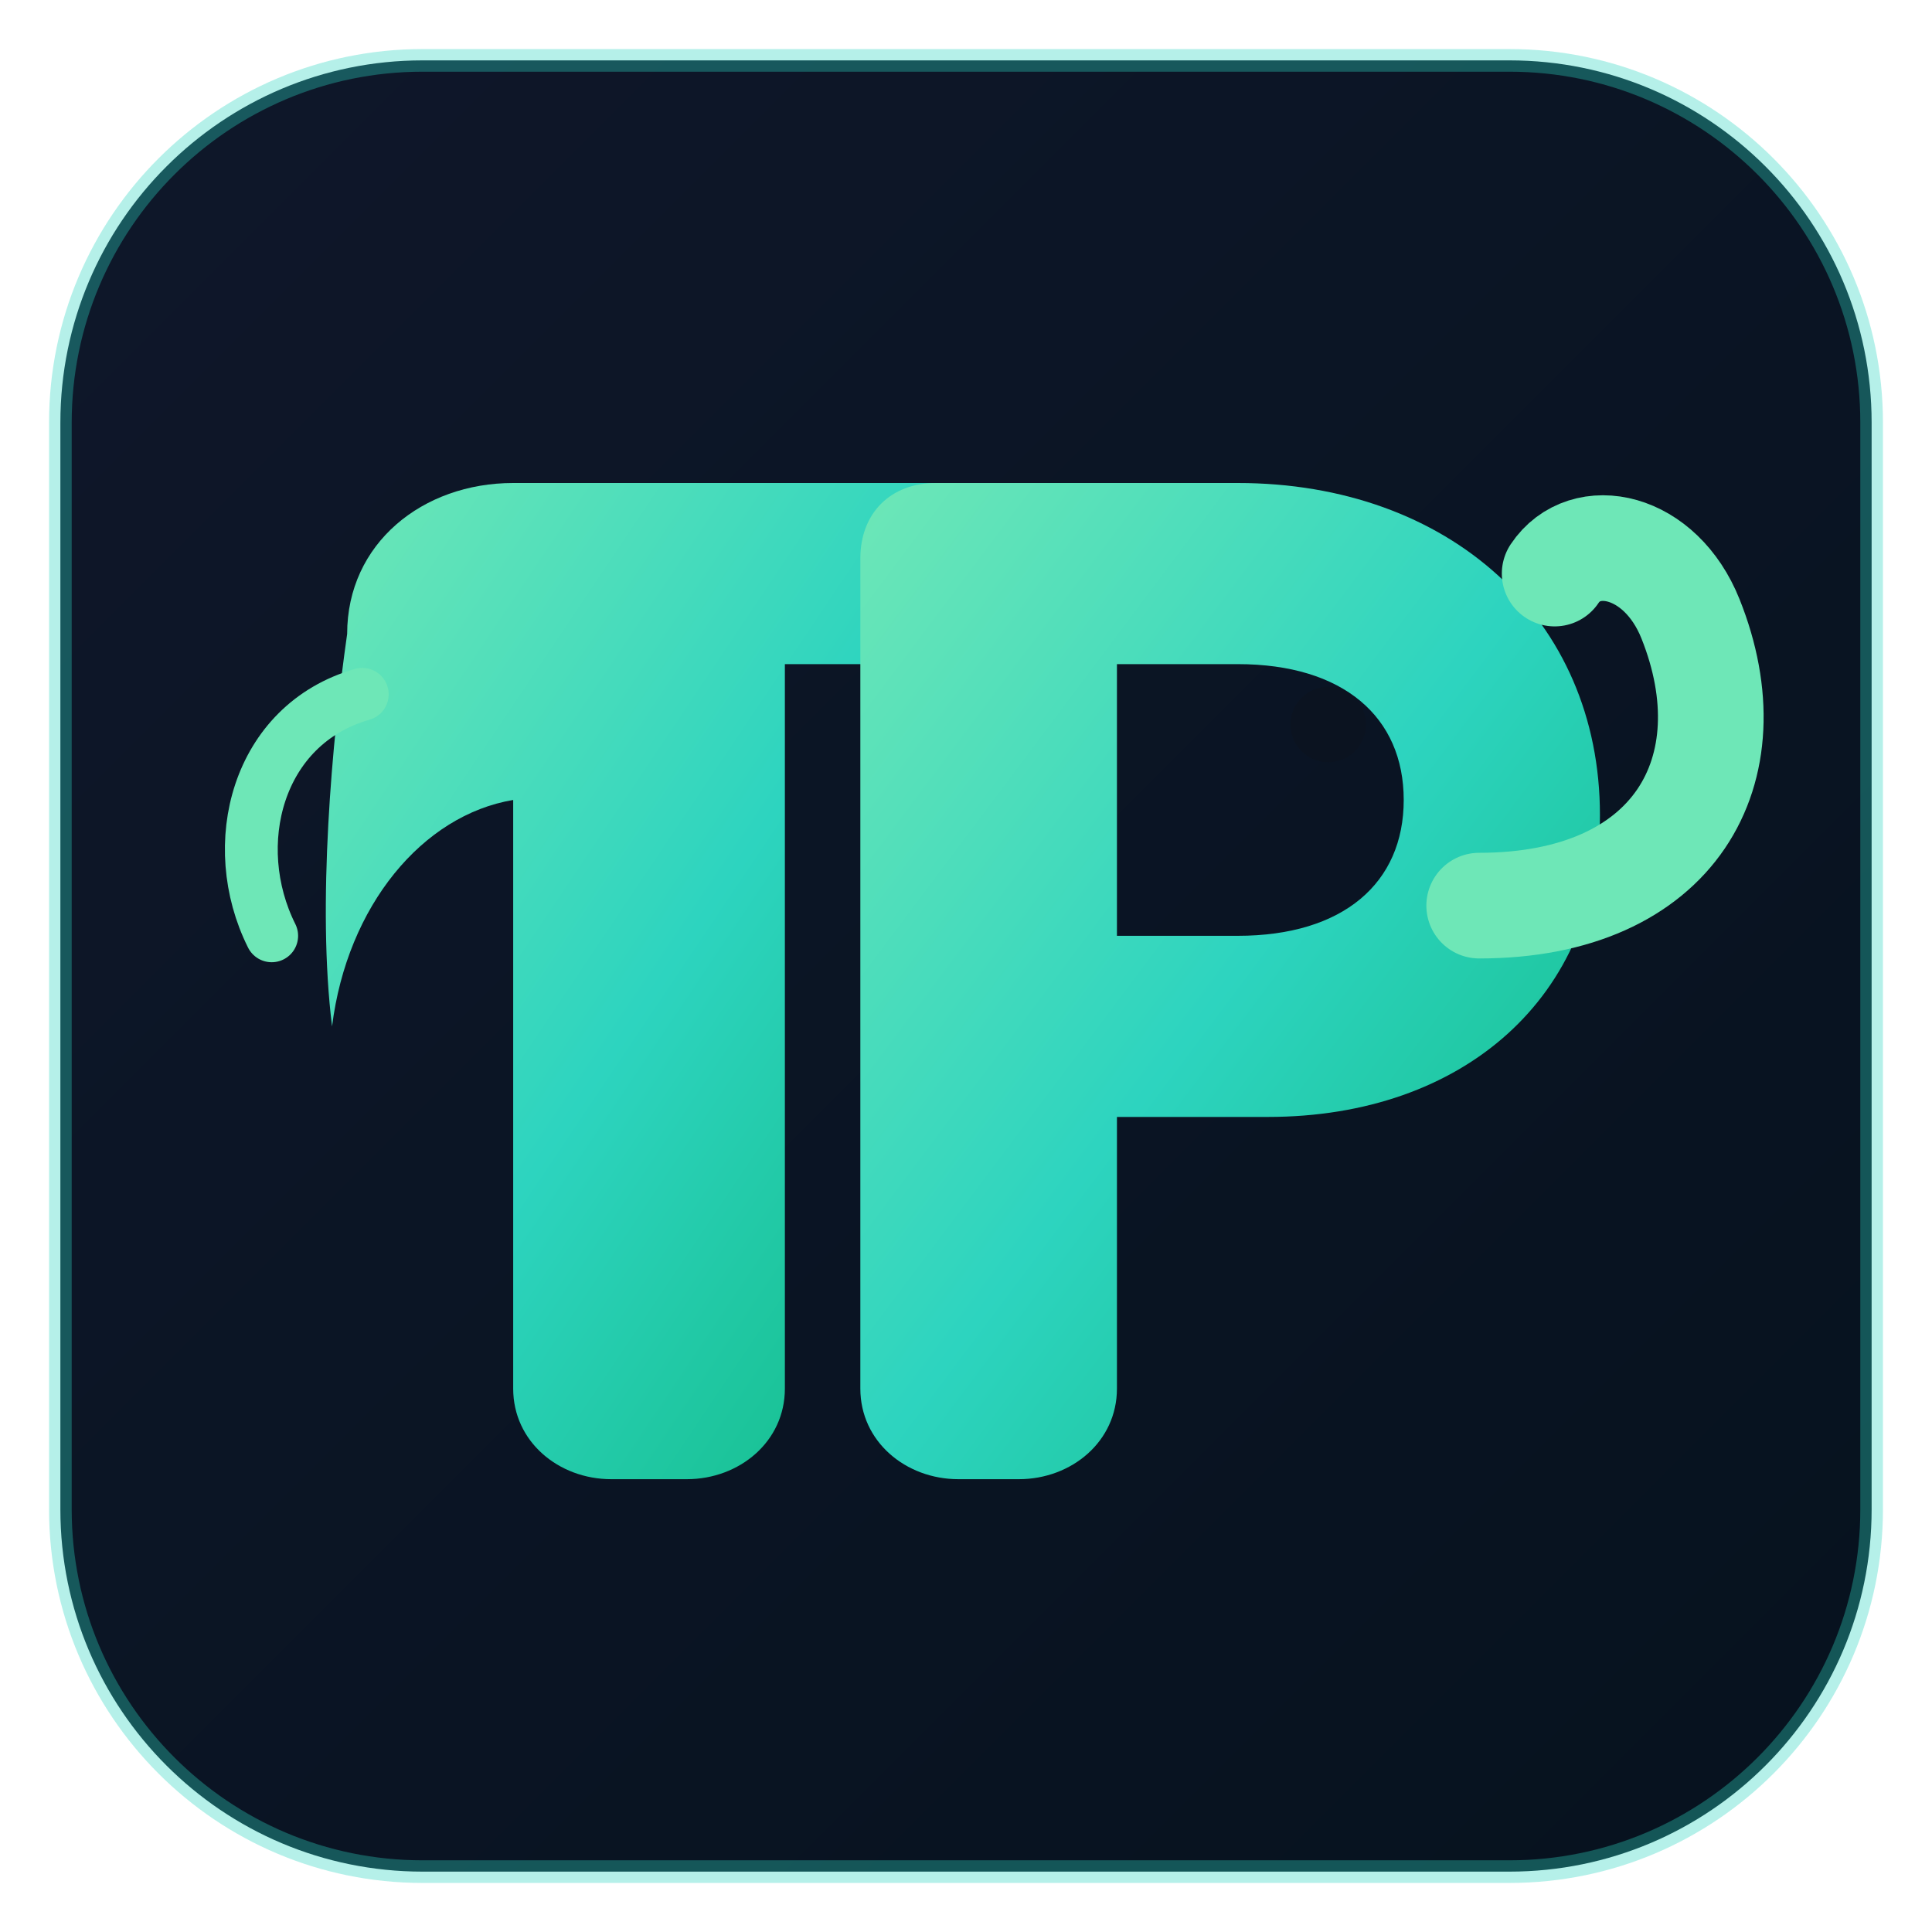
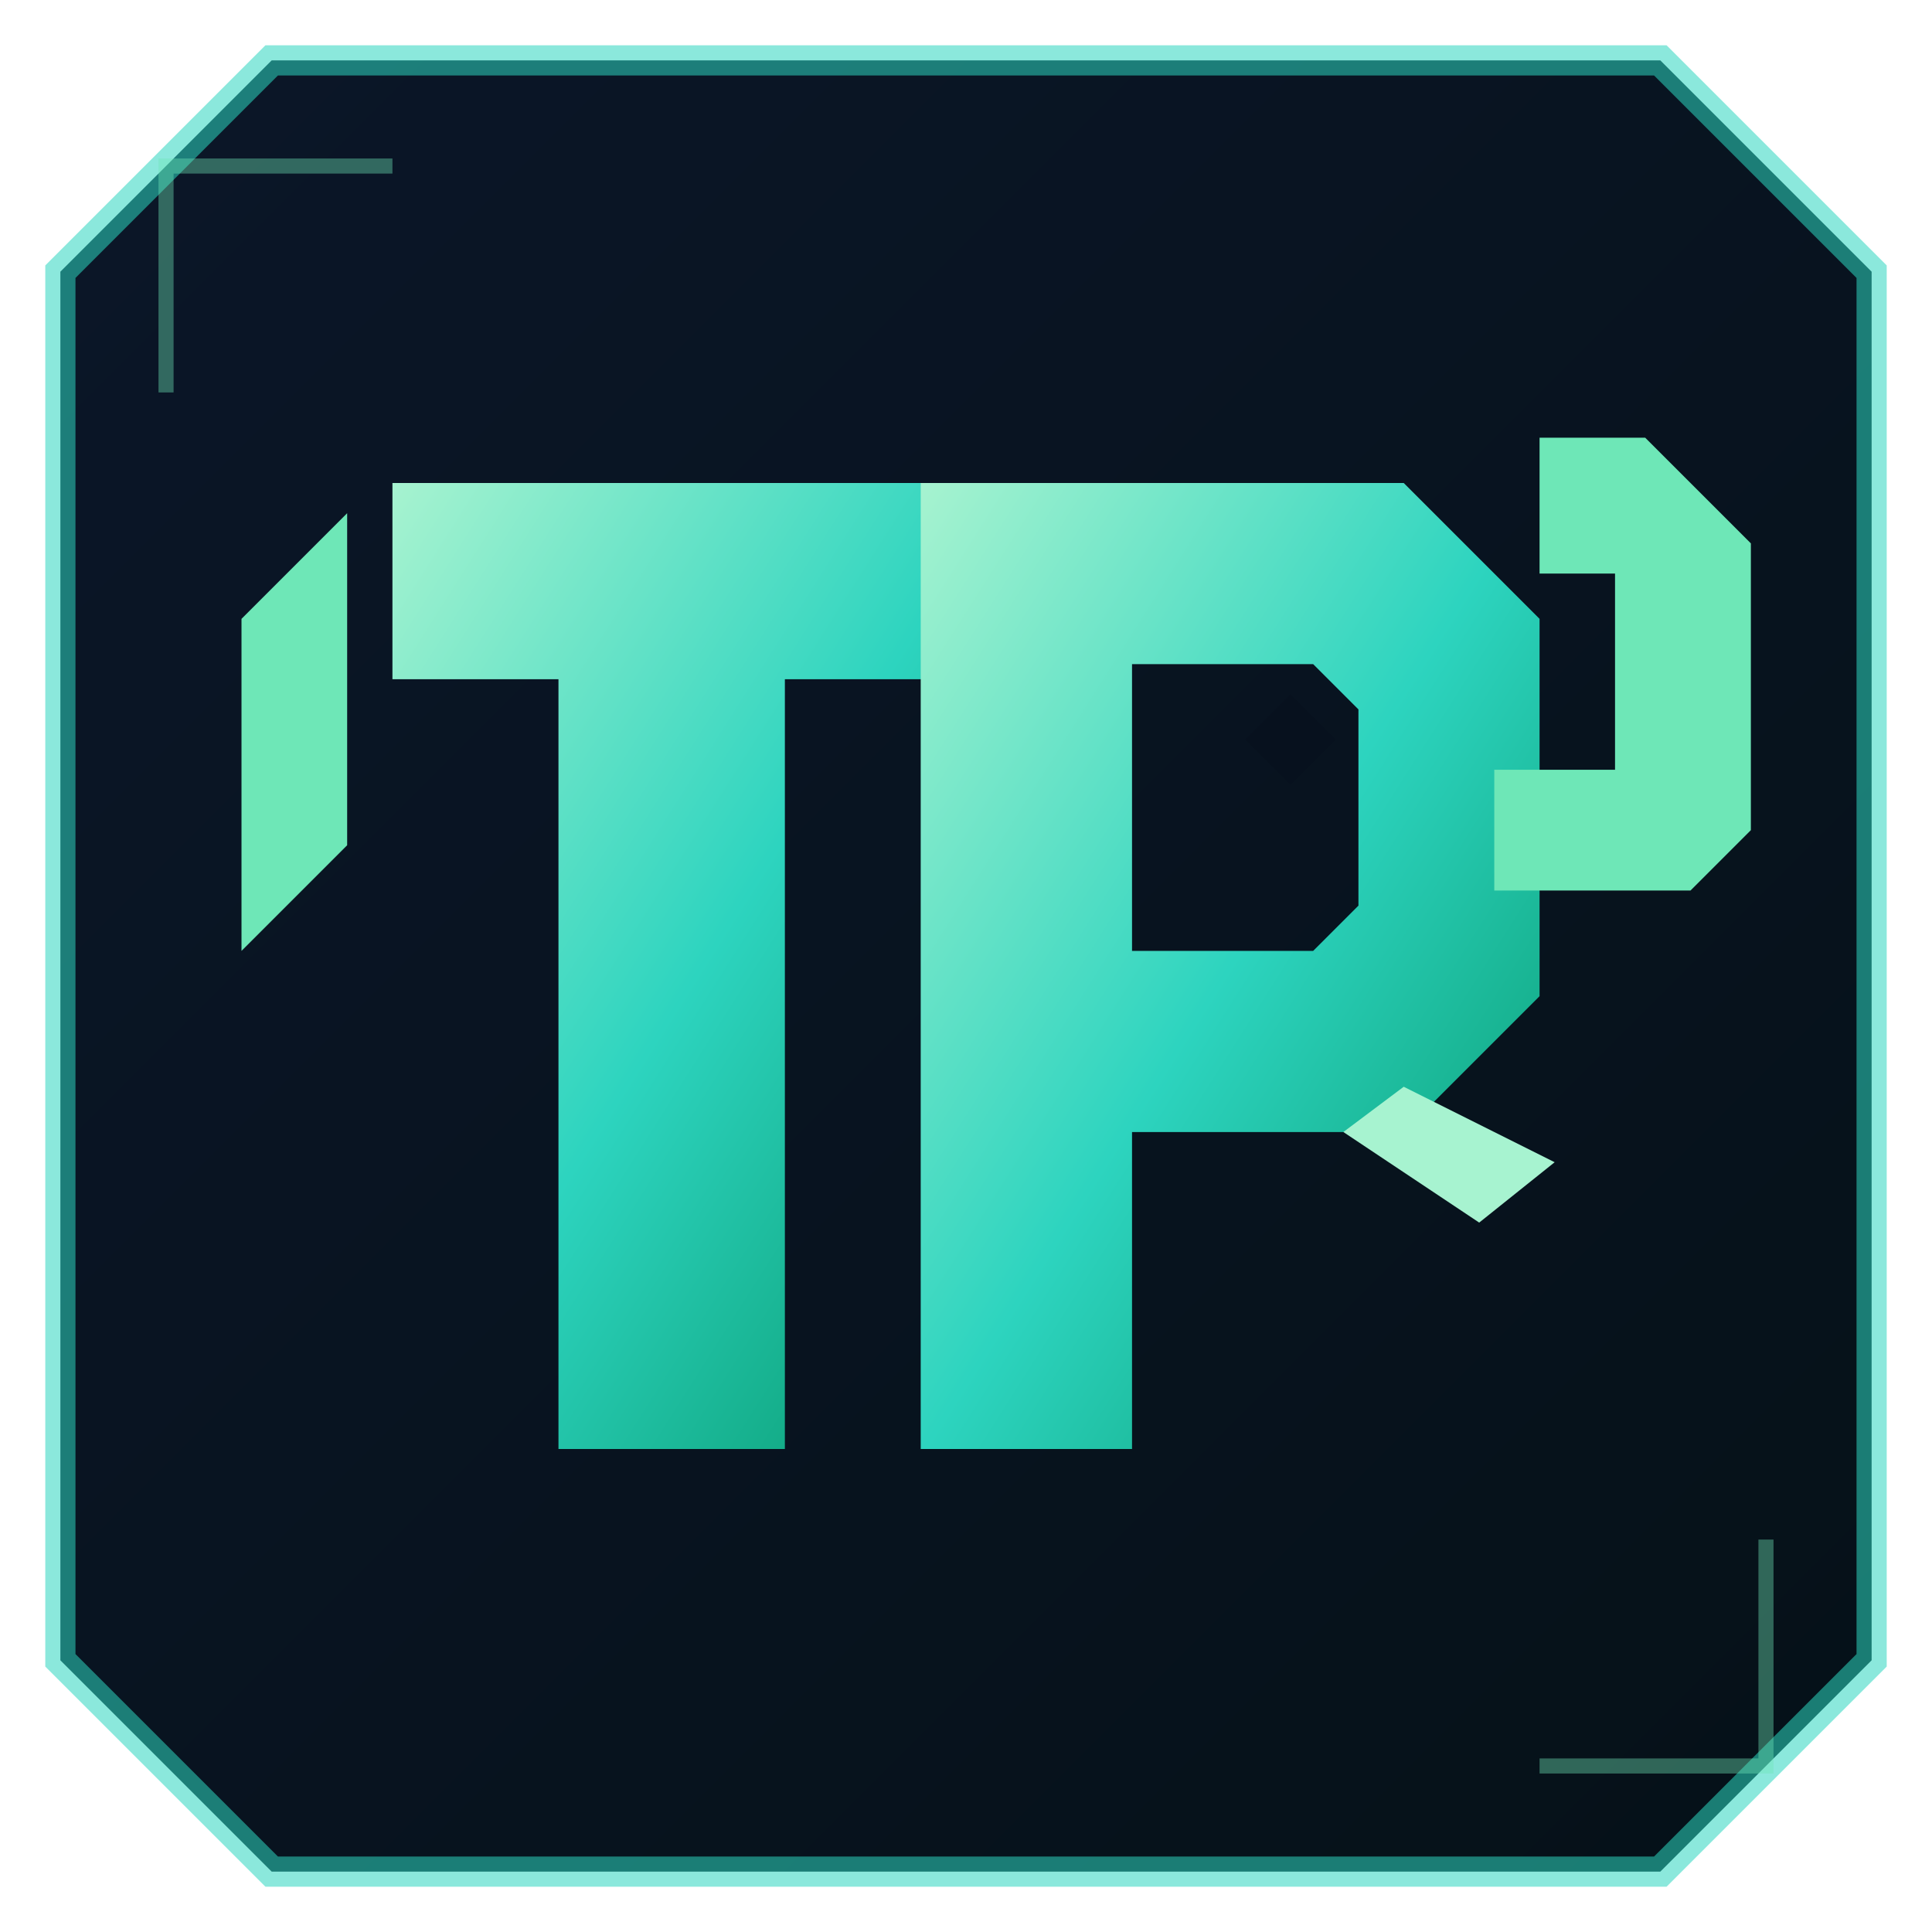
<svg xmlns="http://www.w3.org/2000/svg" viewBox="0 0 256 256" width="256" height="256">
  <defs>
    <linearGradient id="mintGrad" x1="0%" y1="0%" x2="100%" y2="100%">
-       <stop offset="0%" stop-color="#6EE7B7" />
+       <stop offset="0%" stop-color="#A7F3D0" />
      <stop offset="50%" stop-color="#2DD4BF" />
-       <stop offset="100%" stop-color="#10B981" />
+       <stop offset="100%" stop-color="#059669" />
    </linearGradient>
    <linearGradient id="bgGrad" x1="0%" y1="0%" x2="100%" y2="100%">
-       <stop offset="0%" stop-color="#0F172A" />
-       <stop offset="100%" stop-color="#06121E" />
+       <stop offset="0%" stop-color="#0B1628" />
+       <stop offset="100%" stop-color="#051118" />
    </linearGradient>
  </defs>
-   <rect x="8" y="8" width="240" height="240" rx="48" fill="url(#bgGrad)" stroke="#2DD4BF" stroke-opacity="0.35" stroke-width="3" />
-   <path d="M 46 84            C 46 72, 56 64, 68 64            L 132 64            L 132 88            L 104 88            L 104 184            C 104 191, 98 196, 91 196            L 81 196            C 74 196, 68 191, 68 184            L 68 106            C 56 108, 46 120, 44 136            C 42 120, 44 98, 46 84 Z" fill="url(#mintGrad)" />
-   <path d="M 48 92 C 34 96, 30 112, 36 124" fill="none" stroke="#6EE7B7" stroke-width="7" stroke-linecap="round" />
-   <path d="M 124 64            L 164 64            C 192 64, 212 82, 212 108            C 212 132, 194 148, 168 148            L 148 148            L 148 184            C 148 191, 142 196, 135 196            L 127 196            C 120 196, 114 191, 114 184            L 114 74            C 114 68, 118 64, 124 64 Z            M 148 88            L 148 124            L 164 124            C 178 124, 186 117, 186 106            C 186 95, 178 88, 164 88 Z" fill="url(#mintGrad)" fill-rule="evenodd" />
-   <path d="M 196 120            C 222 120, 232 102, 224 82            C 220 72, 210 70, 206 76" fill="none" stroke="#6EE7B7" stroke-width="14" stroke-linecap="round" />
-   <circle cx="176" cy="96" r="5" fill="#0B1320" />
+   <polygon points="36,8 220,8 248,36 248,220 220,248 36,248 8,220 8,36" fill="url(#bgGrad)" stroke="#2DD4BF" stroke-opacity="0.55" stroke-width="4" />
+   <polyline points="22,52 22,22 52,22" fill="none" stroke="#6EE7B7" stroke-opacity="0.4" stroke-width="2" />
+   <polyline points="204,234 234,234 234,204" fill="none" stroke="#6EE7B7" stroke-opacity="0.4" stroke-width="2" />
+   <polygon points="32,82 46,68 46,112 32,126" fill="#6EE7B7" />
+   <polygon points="52,64 134,64 134,90 104,90 104,192 74,192 74,90 52,90" fill="url(#mintGrad)" />
+   <path d="M 122,64            L 186,64            L 204,82            L 204,132            L 186,150            L 150,150            L 150,192            L 122,192 Z            M 150,88            L 150,126            L 174,126            L 180,120            L 180,94            L 174,88 Z" fill="url(#mintGrad)" fill-rule="evenodd" />
+   <polygon points="198,118 224,118 232,110 232,72 218,58 204,58 204,76 214,76 214,102 198,102" fill="#6EE7B7" />
+   <polygon points="186,144 206,154 196,162 178,150" fill="#A7F3D0" />
+   <polygon points="165,98 171,92 177,98 171,104" fill="#07111E" />
</svg>
